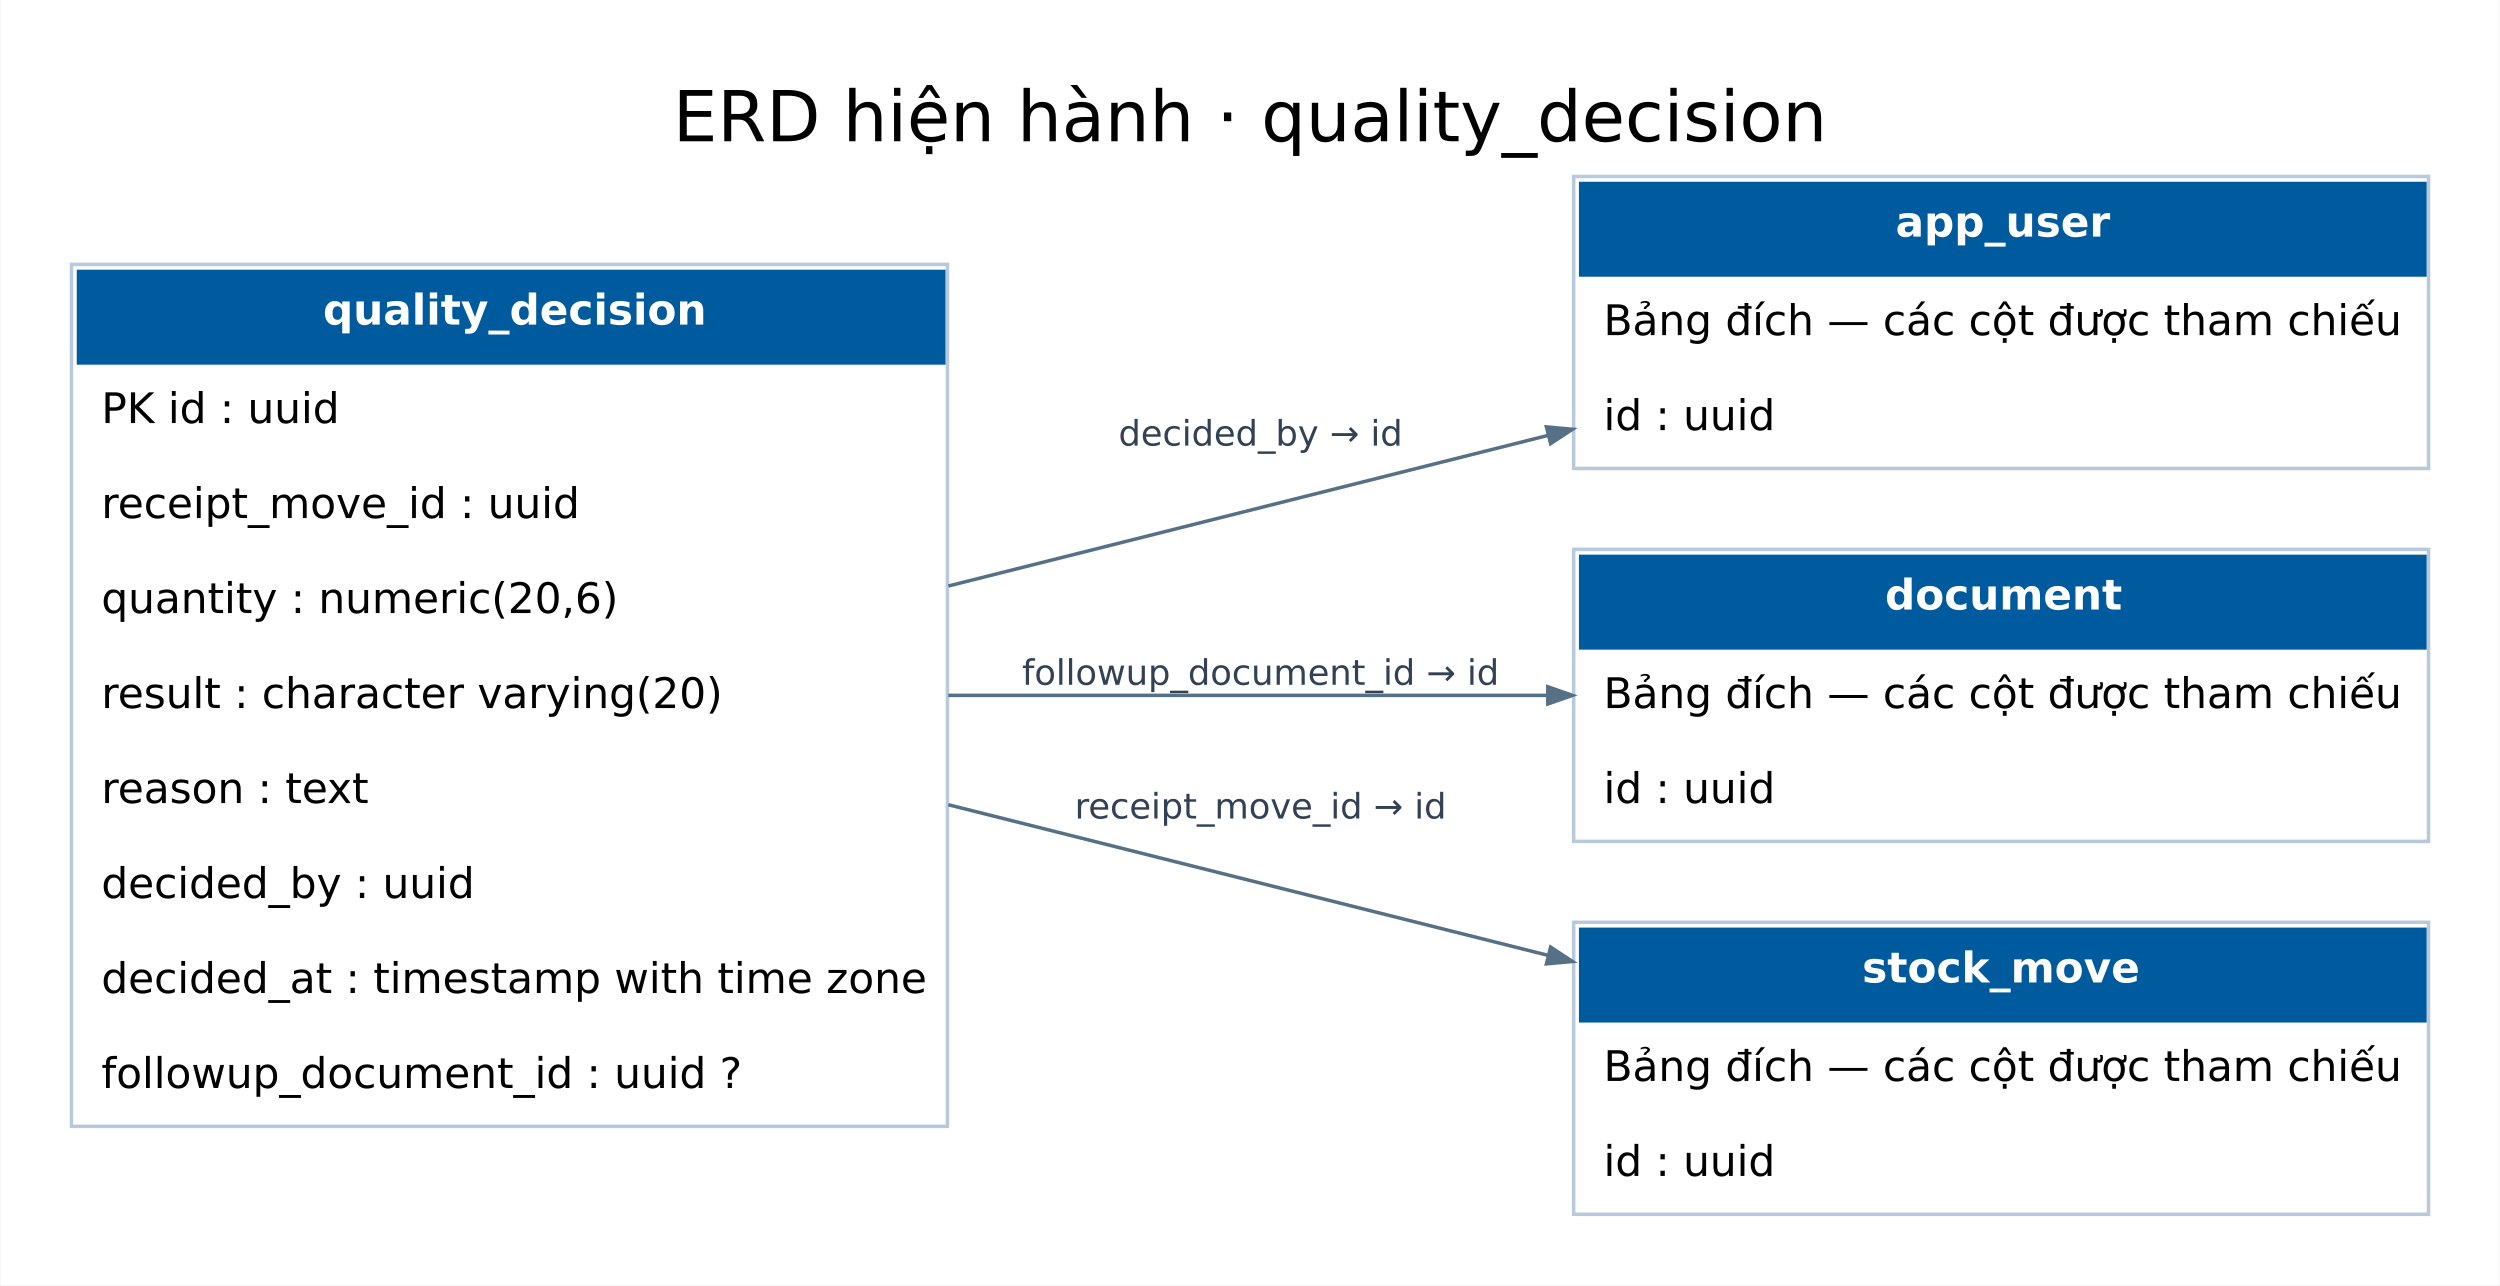
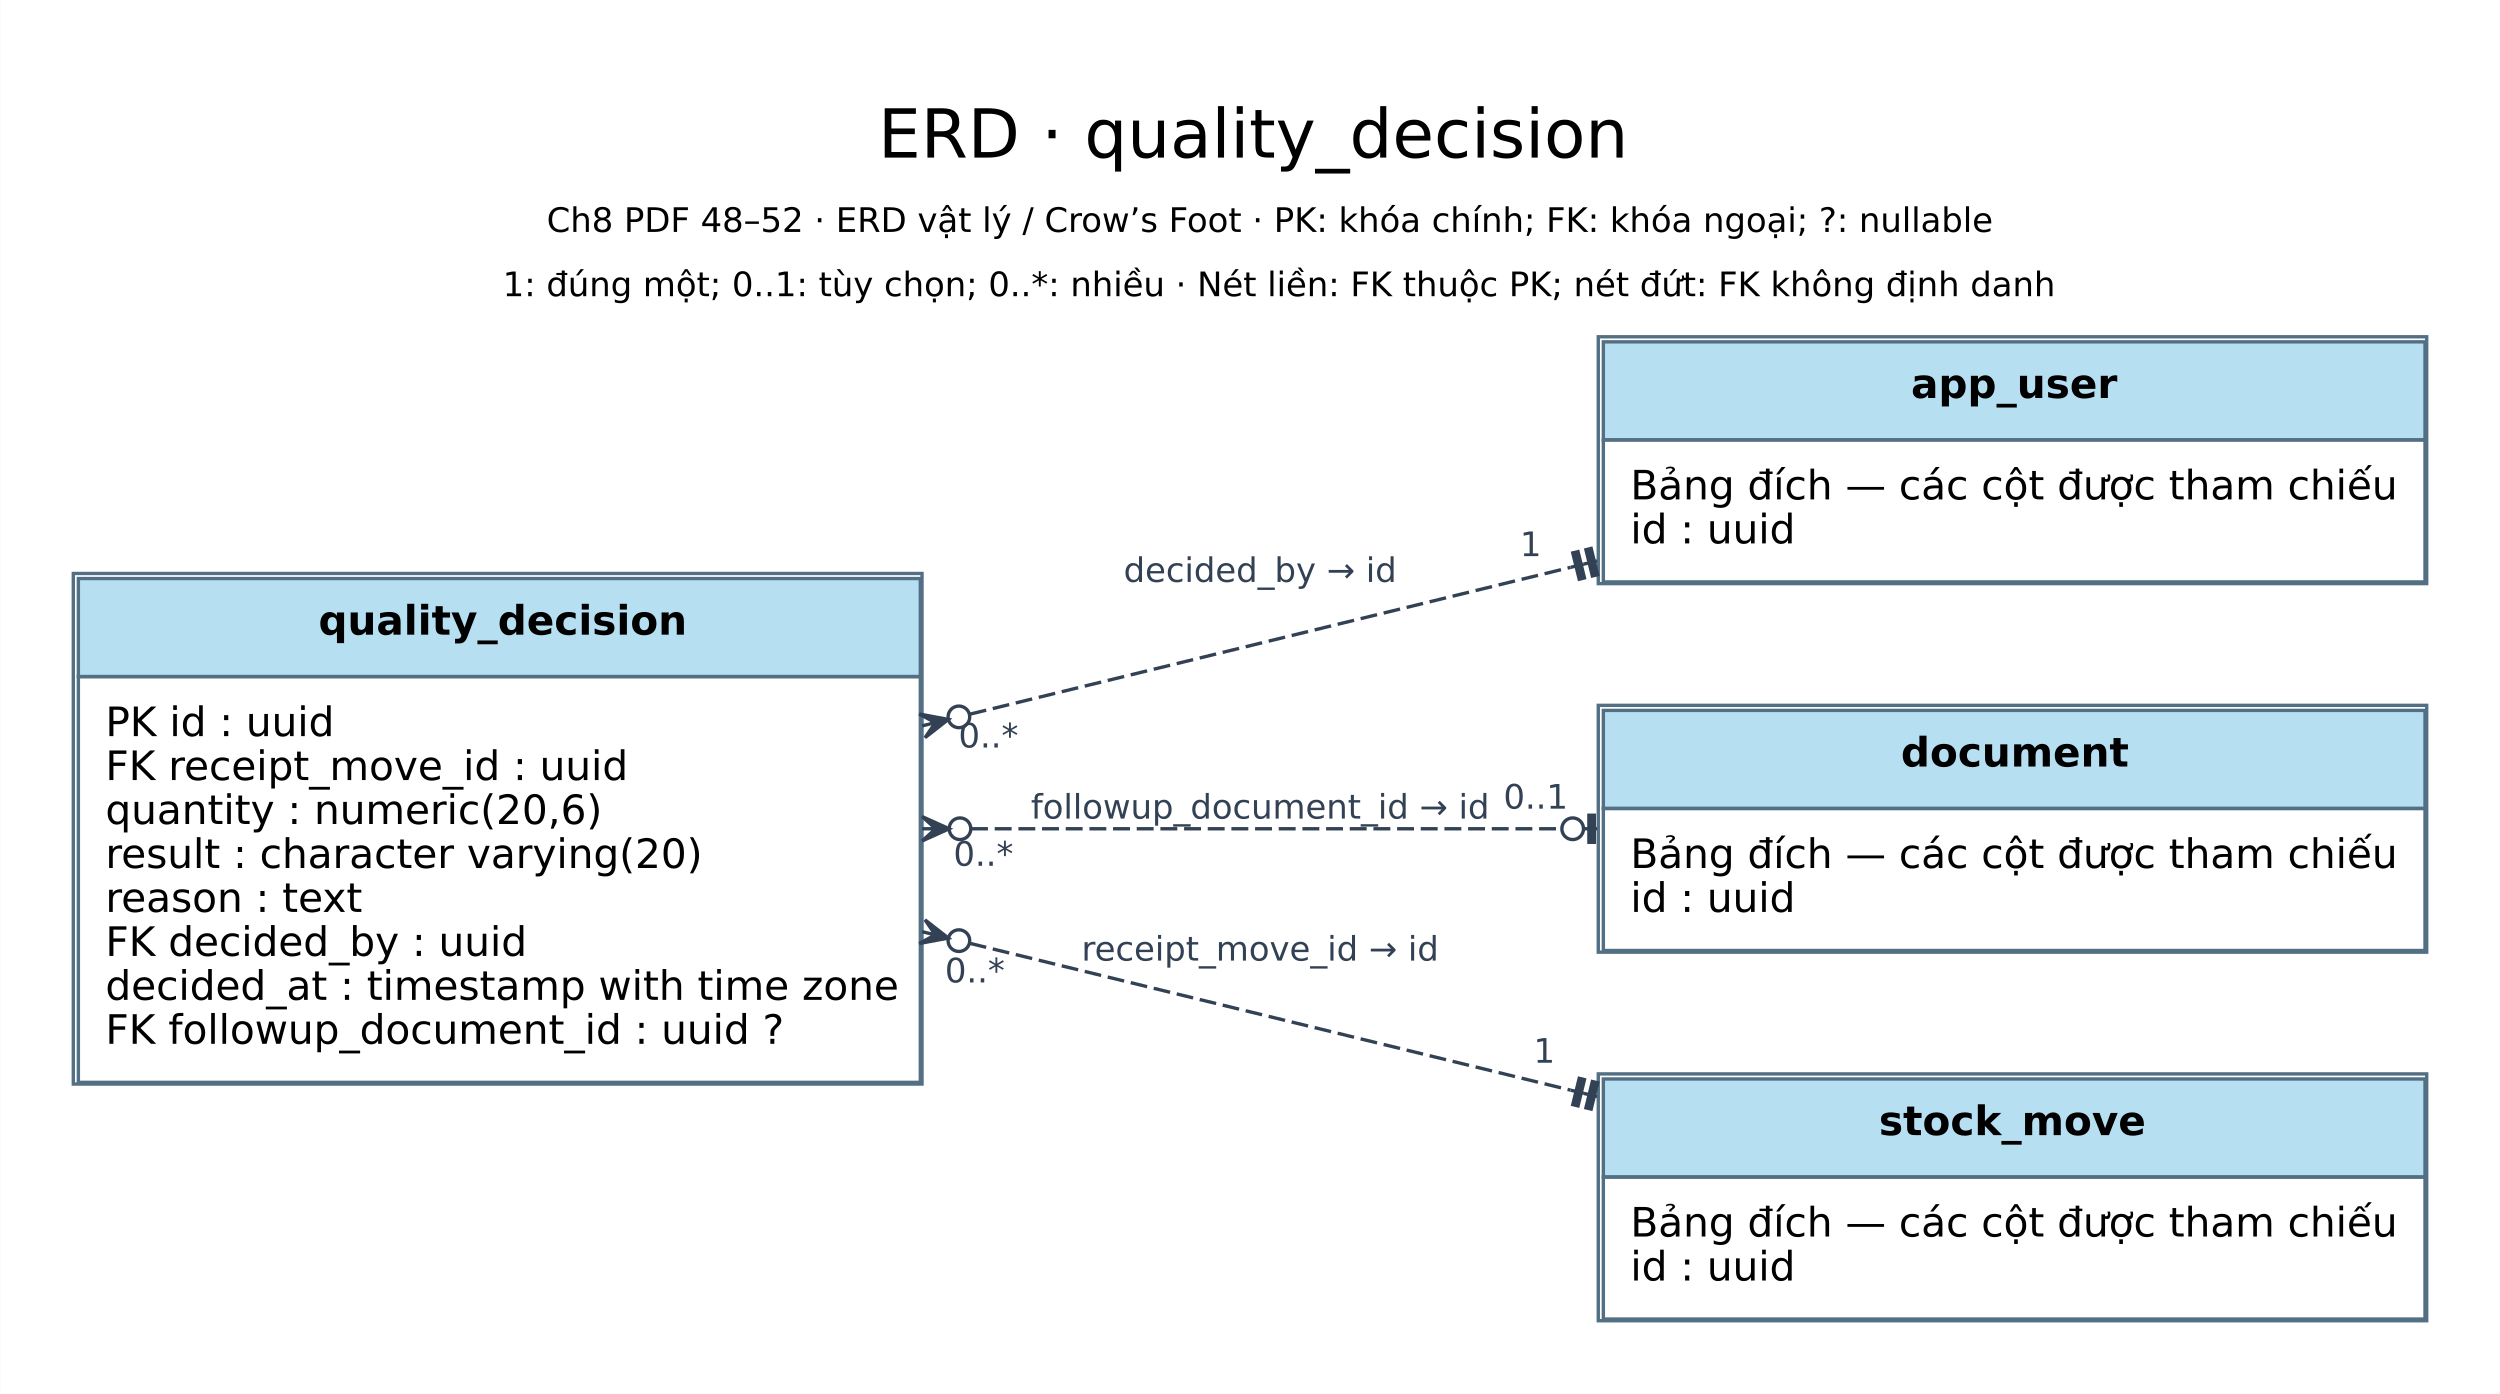
- <svg xmlns="http://www.w3.org/2000/svg" width="710pt" height="365pt" viewBox="0.00 0.00 710.32 365.32">
-   <g id="graph0" class="graph" transform="scale(1 1) rotate(0) translate(20.16 345.16)">
-     <polygon fill="white" stroke="transparent" points="-20.16,20.16 -20.16,-345.16 690.16,-345.16 690.16,20.16 -20.16,20.16" />
-     <text text-anchor="middle" x="335" y="-305" font-family="DejaVu Sans" font-size="20.00">ERD hiện hành · quality_decision</text>
+ <svg xmlns="http://www.w3.org/2000/svg" width="739pt" height="412pt" viewBox="0.00 0.00 739.20 412.20">
+   <g id="graph0" class="graph" transform="scale(1 1) rotate(0) translate(21.6 390.6)">
+     <polygon fill="white" stroke="transparent" points="-21.6,21.6 -21.6,-390.6 717.6,-390.6 717.6,21.6 -21.6,21.6" />
+     <text text-anchor="start" x="238" y="-344" font-family="DejaVu Sans" font-size="20.00">ERD · quality_decision</text>
+     <text text-anchor="start" x="140" y="-322" font-family="DejaVu Sans" font-size="10.00">Ch8 PDF 48–52 · ERD vật lý / Crow’s Foot · PK: khóa chính; FK: khóa ngoại; ?: nullable</text>
+     <text text-anchor="start" x="127" y="-303" font-family="DejaVu Sans" font-size="10.00">1: đúng một; 0..1: tùy chọn; 0..*: nhiều · Nét liền: FK thuộc PK; nét đứt: FK không định danh</text>
    <g id="node1" class="node">
-       <polygon fill="#005b9e" stroke="transparent" points="1.5,-241.5 1.5,-268.5 248.5,-268.5 248.5,-241.5 1.5,-241.5" />
-       <text text-anchor="start" x="71.5" y="-252.9" font-family="DejaVu Sans" font-weight="bold" font-size="12.00" fill="white">quality_decision</text>
-       <text text-anchor="start" x="8.5" y="-224.9" font-family="DejaVu Sans" font-size="12.00">PK id : uuid</text>
-       <text text-anchor="start" x="8.5" y="-197.9" font-family="DejaVu Sans" font-size="12.00">receipt_move_id : uuid</text>
-       <text text-anchor="start" x="8.5" y="-170.9" font-family="DejaVu Sans" font-size="12.00">quantity : numeric(20,6)</text>
-       <text text-anchor="start" x="8.5" y="-143.9" font-family="DejaVu Sans" font-size="12.00">result : character varying(20)</text>
-       <text text-anchor="start" x="8.5" y="-116.9" font-family="DejaVu Sans" font-size="12.00">reason : text</text>
-       <text text-anchor="start" x="8.5" y="-89.9" font-family="DejaVu Sans" font-size="12.00">decided_by : uuid</text>
-       <text text-anchor="start" x="8.5" y="-62.9" font-family="DejaVu Sans" font-size="12.00">decided_at : timestamp with time zone</text>
-       <text text-anchor="start" x="8.5" y="-35.9" font-family="DejaVu Sans" font-size="12.00">followup_document_id : uuid ?</text>
-       <polygon fill="none" stroke="#b7c9da" points="0,-25 0,-270 249,-270 249,-25 0,-25" />
+       <polygon fill="#b7dff2" stroke="transparent" points="1.5,-190.5 1.5,-219.5 250.5,-219.5 250.5,-190.5 1.5,-190.5" />
+       <polygon fill="none" stroke="#526f83" points="1.5,-190.5 1.5,-219.5 250.5,-219.5 250.5,-190.5 1.5,-190.5" />
+       <text text-anchor="start" x="72.5" y="-202.9" font-family="DejaVu Sans" font-weight="bold" font-size="12.00">quality_decision</text>
+       <polygon fill="none" stroke="#526f83" points="1.5,-70.5 1.5,-190.5 250.5,-190.5 250.5,-70.5 1.5,-70.5" />
+       <text text-anchor="start" x="9.5" y="-172.9" font-family="DejaVu Sans" font-size="12.00">PK id : uuid</text>
+       <text text-anchor="start" x="9.5" y="-159.9" font-family="DejaVu Sans" font-size="12.00">FK receipt_move_id : uuid</text>
+       <text text-anchor="start" x="9.5" y="-146.9" font-family="DejaVu Sans" font-size="12.00">quantity : numeric(20,6)</text>
+       <text text-anchor="start" x="9.5" y="-133.9" font-family="DejaVu Sans" font-size="12.00">result : character varying(20)</text>
+       <text text-anchor="start" x="9.5" y="-120.9" font-family="DejaVu Sans" font-size="12.00">reason : text</text>
+       <text text-anchor="start" x="9.5" y="-107.9" font-family="DejaVu Sans" font-size="12.00">FK decided_by : uuid</text>
+       <text text-anchor="start" x="9.5" y="-94.9" font-family="DejaVu Sans" font-size="12.00">decided_at : timestamp with time zone</text>
+       <text text-anchor="start" x="9.5" y="-81.9" font-family="DejaVu Sans" font-size="12.00">FK followup_document_id : uuid ?</text>
+       <polygon fill="none" stroke="#526f83" points="0,-70 0,-221 251,-221 251,-70 0,-70" />
    </g>
    <g id="node2" class="node">
-       <polygon fill="#005b9e" stroke="transparent" points="428.5,-266.5 428.5,-293.5 669.5,-293.5 669.5,-266.5 428.5,-266.5" />
-       <text text-anchor="start" x="518.5" y="-277.9" font-family="DejaVu Sans" font-weight="bold" font-size="12.00" fill="white">app_user</text>
-       <text text-anchor="start" x="435.5" y="-249.9" font-family="DejaVu Sans" font-size="12.00">Bảng đích — các cột được tham chiếu</text>
-       <text text-anchor="start" x="435.5" y="-222.9" font-family="DejaVu Sans" font-size="12.00">id : uuid</text>
-       <polygon fill="none" stroke="#b7c9da" points="427,-212 427,-295 670,-295 670,-212 427,-212" />
+       <polygon fill="#b7dff2" stroke="transparent" points="452.5,-260.5 452.5,-289.5 695.5,-289.5 695.5,-260.5 452.5,-260.5" />
+       <polygon fill="none" stroke="#526f83" points="452.5,-260.5 452.5,-289.5 695.5,-289.5 695.5,-260.5 452.5,-260.5" />
+       <text text-anchor="start" x="543.5" y="-272.9" font-family="DejaVu Sans" font-weight="bold" font-size="12.00">app_user</text>
+       <polygon fill="none" stroke="#526f83" points="452.5,-218.5 452.5,-260.5 695.5,-260.5 695.5,-218.5 452.5,-218.5" />
+       <text text-anchor="start" x="460.5" y="-242.9" font-family="DejaVu Sans" font-size="12.00">Bảng đích — các cột được tham chiếu</text>
+       <text text-anchor="start" x="460.5" y="-229.9" font-family="DejaVu Sans" font-size="12.00">id : uuid</text>
+       <polygon fill="none" stroke="#526f83" points="451,-218 451,-291 696,-291 696,-218 451,-218" />
    </g>
    <g id="edge1" class="edge">
-       <path fill="none" stroke="#567086" d="M249.26,-178.59C302.91,-192.06 365.68,-207.83 419.76,-221.41" />
-       <polygon fill="#567086" stroke="#567086" points="419.26,-223.81 426.65,-223.14 420.46,-219.06 419.26,-223.81" />
-       <text text-anchor="middle" x="338" y="-218.5" font-family="DejaVu Sans" font-size="10.00" fill="#334155">decided_by → id</text>
+       <path fill="none" stroke="#334155" stroke-dasharray="5,2" d="M265.12,-179.38C321.83,-193.24 387.07,-209.18 442.83,-222.81" />
+       <polygon fill="#334155" stroke="#334155" points="258.8,-177.83 251.89,-172.44 254.92,-176.88 251.03,-175.94 251.03,-175.94 251.03,-175.94 254.92,-176.88 250.18,-179.43 258.8,-177.83 258.8,-177.83" />
+       <ellipse fill="none" stroke="#334155" cx="261.91" cy="-178.59" rx="3.2" ry="3.2" />
+       <polygon fill="#334155" stroke="#334155" points="450.8,-220.64 448.9,-228.41 447.35,-228.03 449.25,-220.26 450.8,-220.64" />
+       <polyline fill="none" stroke="#334155" points="450.63,-224.71 446.74,-223.77 " />
+       <polygon fill="#334155" stroke="#334155" points="446.91,-219.69 445.01,-227.46 443.46,-227.08 445.36,-219.31 446.91,-219.69" />
+       <polyline fill="none" stroke="#334155" points="446.74,-223.77 442.86,-222.82 " />
+       <text text-anchor="middle" x="351" y="-218.5" font-family="DejaVu Sans" font-size="10.00" fill="#334155">decided_by → id</text>
+       <text text-anchor="middle" x="431.01" y="-226.12" font-family="DejaVu Sans" font-size="10.00" fill="#334155">1</text>
+       <text text-anchor="middle" x="270.65" y="-169.53" font-family="DejaVu Sans" font-size="10.00" fill="#334155">0..*</text>
    </g>
    <g id="node3" class="node">
-       <polygon fill="#005b9e" stroke="transparent" points="428.5,-160.5 428.5,-187.5 669.5,-187.5 669.5,-160.5 428.5,-160.5" />
-       <text text-anchor="start" x="515.5" y="-171.9" font-family="DejaVu Sans" font-weight="bold" font-size="12.00" fill="white">document</text>
-       <text text-anchor="start" x="435.5" y="-143.9" font-family="DejaVu Sans" font-size="12.00">Bảng đích — các cột được tham chiếu</text>
-       <text text-anchor="start" x="435.5" y="-116.9" font-family="DejaVu Sans" font-size="12.00">id : uuid</text>
-       <polygon fill="none" stroke="#b7c9da" points="427,-106 427,-189 670,-189 670,-106 427,-106" />
+       <polygon fill="#b7dff2" stroke="transparent" points="452.5,-151.5 452.5,-180.5 695.5,-180.5 695.5,-151.5 452.5,-151.5" />
+       <polygon fill="none" stroke="#526f83" points="452.5,-151.5 452.5,-180.5 695.5,-180.5 695.5,-151.5 452.5,-151.5" />
+       <text text-anchor="start" x="540.5" y="-163.9" font-family="DejaVu Sans" font-weight="bold" font-size="12.00">document</text>
+       <polygon fill="none" stroke="#526f83" points="452.5,-109.5 452.5,-151.5 695.5,-151.5 695.5,-109.5 452.5,-109.5" />
+       <text text-anchor="start" x="460.5" y="-133.9" font-family="DejaVu Sans" font-size="12.00">Bảng đích — các cột được tham chiếu</text>
+       <text text-anchor="start" x="460.5" y="-120.9" font-family="DejaVu Sans" font-size="12.00">id : uuid</text>
+       <polygon fill="none" stroke="#526f83" points="451,-109 451,-182 696,-182 696,-109 451,-109" />
    </g>
    <g id="edge2" class="edge">
-       <path fill="none" stroke="#567086" d="M249.26,-147.5C302.8,-147.5 365.42,-147.5 419.43,-147.5" />
-       <polygon fill="#567086" stroke="#567086" points="419.65,-149.95 426.65,-147.5 419.65,-145.05 419.65,-149.95" />
-       <text text-anchor="middle" x="338" y="-150.5" font-family="DejaVu Sans" font-size="10.00" fill="#334155">followup_document_id → id</text>
+       <path fill="none" stroke="#334155" stroke-dasharray="5,2" d="M265.5,-145.5C321.2,-145.5 385.08,-145.5 440.1,-145.5" />
+       <polygon fill="#334155" stroke="#334155" points="259.03,-145.5 251.03,-141.9 255.03,-145.5 251.03,-145.5 251.03,-145.5 251.03,-145.5 255.03,-145.5 251.03,-149.1 259.03,-145.5 259.03,-145.5" />
+       <ellipse fill="none" stroke="#334155" cx="262.23" cy="-145.5" rx="3.2" ry="3.2" />
+       <polygon fill="#334155" stroke="#334155" points="449.83,-141.5 449.83,-149.5 448.23,-149.5 448.23,-141.5 449.83,-141.5" />
+       <polyline fill="none" stroke="#334155" points="450.63,-145.5 446.63,-145.5 " />
+       <ellipse fill="none" stroke="#334155" cx="443.43" cy="-145.5" rx="3.2" ry="3.2" />
+       <text text-anchor="middle" x="351" y="-148.5" font-family="DejaVu Sans" font-size="10.00" fill="#334155">followup_document_id → id</text>
+       <text text-anchor="middle" x="432.5" y="-151.45" font-family="DejaVu Sans" font-size="10.00" fill="#334155">0..1</text>
+       <text text-anchor="middle" x="269.16" y="-134.55" font-family="DejaVu Sans" font-size="10.00" fill="#334155">0..*</text>
    </g>
    <g id="node4" class="node">
-       <polygon fill="#005b9e" stroke="transparent" points="428.5,-54.5 428.5,-81.5 669.5,-81.5 669.5,-54.5 428.5,-54.5" />
-       <text text-anchor="start" x="509" y="-65.9" font-family="DejaVu Sans" font-weight="bold" font-size="12.00" fill="white">stock_move</text>
-       <text text-anchor="start" x="435.5" y="-37.9" font-family="DejaVu Sans" font-size="12.00">Bảng đích — các cột được tham chiếu</text>
-       <text text-anchor="start" x="435.5" y="-10.9" font-family="DejaVu Sans" font-size="12.00">id : uuid</text>
-       <polygon fill="none" stroke="#b7c9da" points="427,0 427,-83 670,-83 670,0 427,0" />
+       <polygon fill="#b7dff2" stroke="transparent" points="452.5,-42.5 452.5,-71.5 695.5,-71.5 695.5,-42.5 452.5,-42.5" />
+       <polygon fill="none" stroke="#526f83" points="452.5,-42.5 452.5,-71.5 695.5,-71.5 695.5,-42.5 452.5,-42.5" />
+       <text text-anchor="start" x="534" y="-54.9" font-family="DejaVu Sans" font-weight="bold" font-size="12.00">stock_move</text>
+       <polygon fill="none" stroke="#526f83" points="452.5,-0.5 452.5,-42.5 695.5,-42.5 695.5,-0.5 452.5,-0.5" />
+       <text text-anchor="start" x="460.5" y="-24.9" font-family="DejaVu Sans" font-size="12.00">Bảng đích — các cột được tham chiếu</text>
+       <text text-anchor="start" x="460.5" y="-11.9" font-family="DejaVu Sans" font-size="12.00">id : uuid</text>
+       <polygon fill="none" stroke="#526f83" points="451,0 451,-73 696,-73 696,0 451,0" />
    </g>
    <g id="edge3" class="edge">
-       <path fill="none" stroke="#567086" d="M249.26,-116.41C302.91,-102.94 365.68,-87.17 419.76,-73.59" />
-       <polygon fill="#567086" stroke="#567086" points="420.46,-75.94 426.65,-71.86 419.26,-71.19 420.46,-75.94" />
-       <text text-anchor="middle" x="338" y="-112.5" font-family="DejaVu Sans" font-size="10.00" fill="#334155">receipt_move_id → id</text>
+       <path fill="none" stroke="#334155" stroke-dasharray="5,2" d="M265.12,-111.62C321.83,-97.76 387.07,-81.82 442.83,-68.19" />
+       <polygon fill="#334155" stroke="#334155" points="258.8,-113.17 250.18,-111.57 254.92,-114.12 251.03,-115.06 251.03,-115.06 251.03,-115.06 254.92,-114.12 251.89,-118.56 258.8,-113.17 258.8,-113.17" />
+       <ellipse fill="none" stroke="#334155" cx="261.91" cy="-112.41" rx="3.2" ry="3.2" />
+       <polygon fill="#334155" stroke="#334155" points="448.9,-62.59 450.8,-70.36 449.25,-70.74 447.35,-62.97 448.9,-62.59" />
+       <polyline fill="none" stroke="#334155" points="450.63,-66.29 446.74,-67.23 " />
+       <polygon fill="#334155" stroke="#334155" points="445.01,-63.54 446.91,-71.31 445.36,-71.69 443.46,-63.92 445.01,-63.54" />
+       <polyline fill="none" stroke="#334155" points="446.74,-67.23 442.86,-68.18 " />
+       <text text-anchor="middle" x="351" y="-106.5" font-family="DejaVu Sans" font-size="10.00" fill="#334155">receipt_move_id → id</text>
+       <text text-anchor="middle" x="435.03" y="-76.3" font-family="DejaVu Sans" font-size="10.00" fill="#334155">1</text>
+       <text text-anchor="middle" x="266.63" y="-100.05" font-family="DejaVu Sans" font-size="10.00" fill="#334155">0..*</text>
    </g>
  </g>
</svg>
